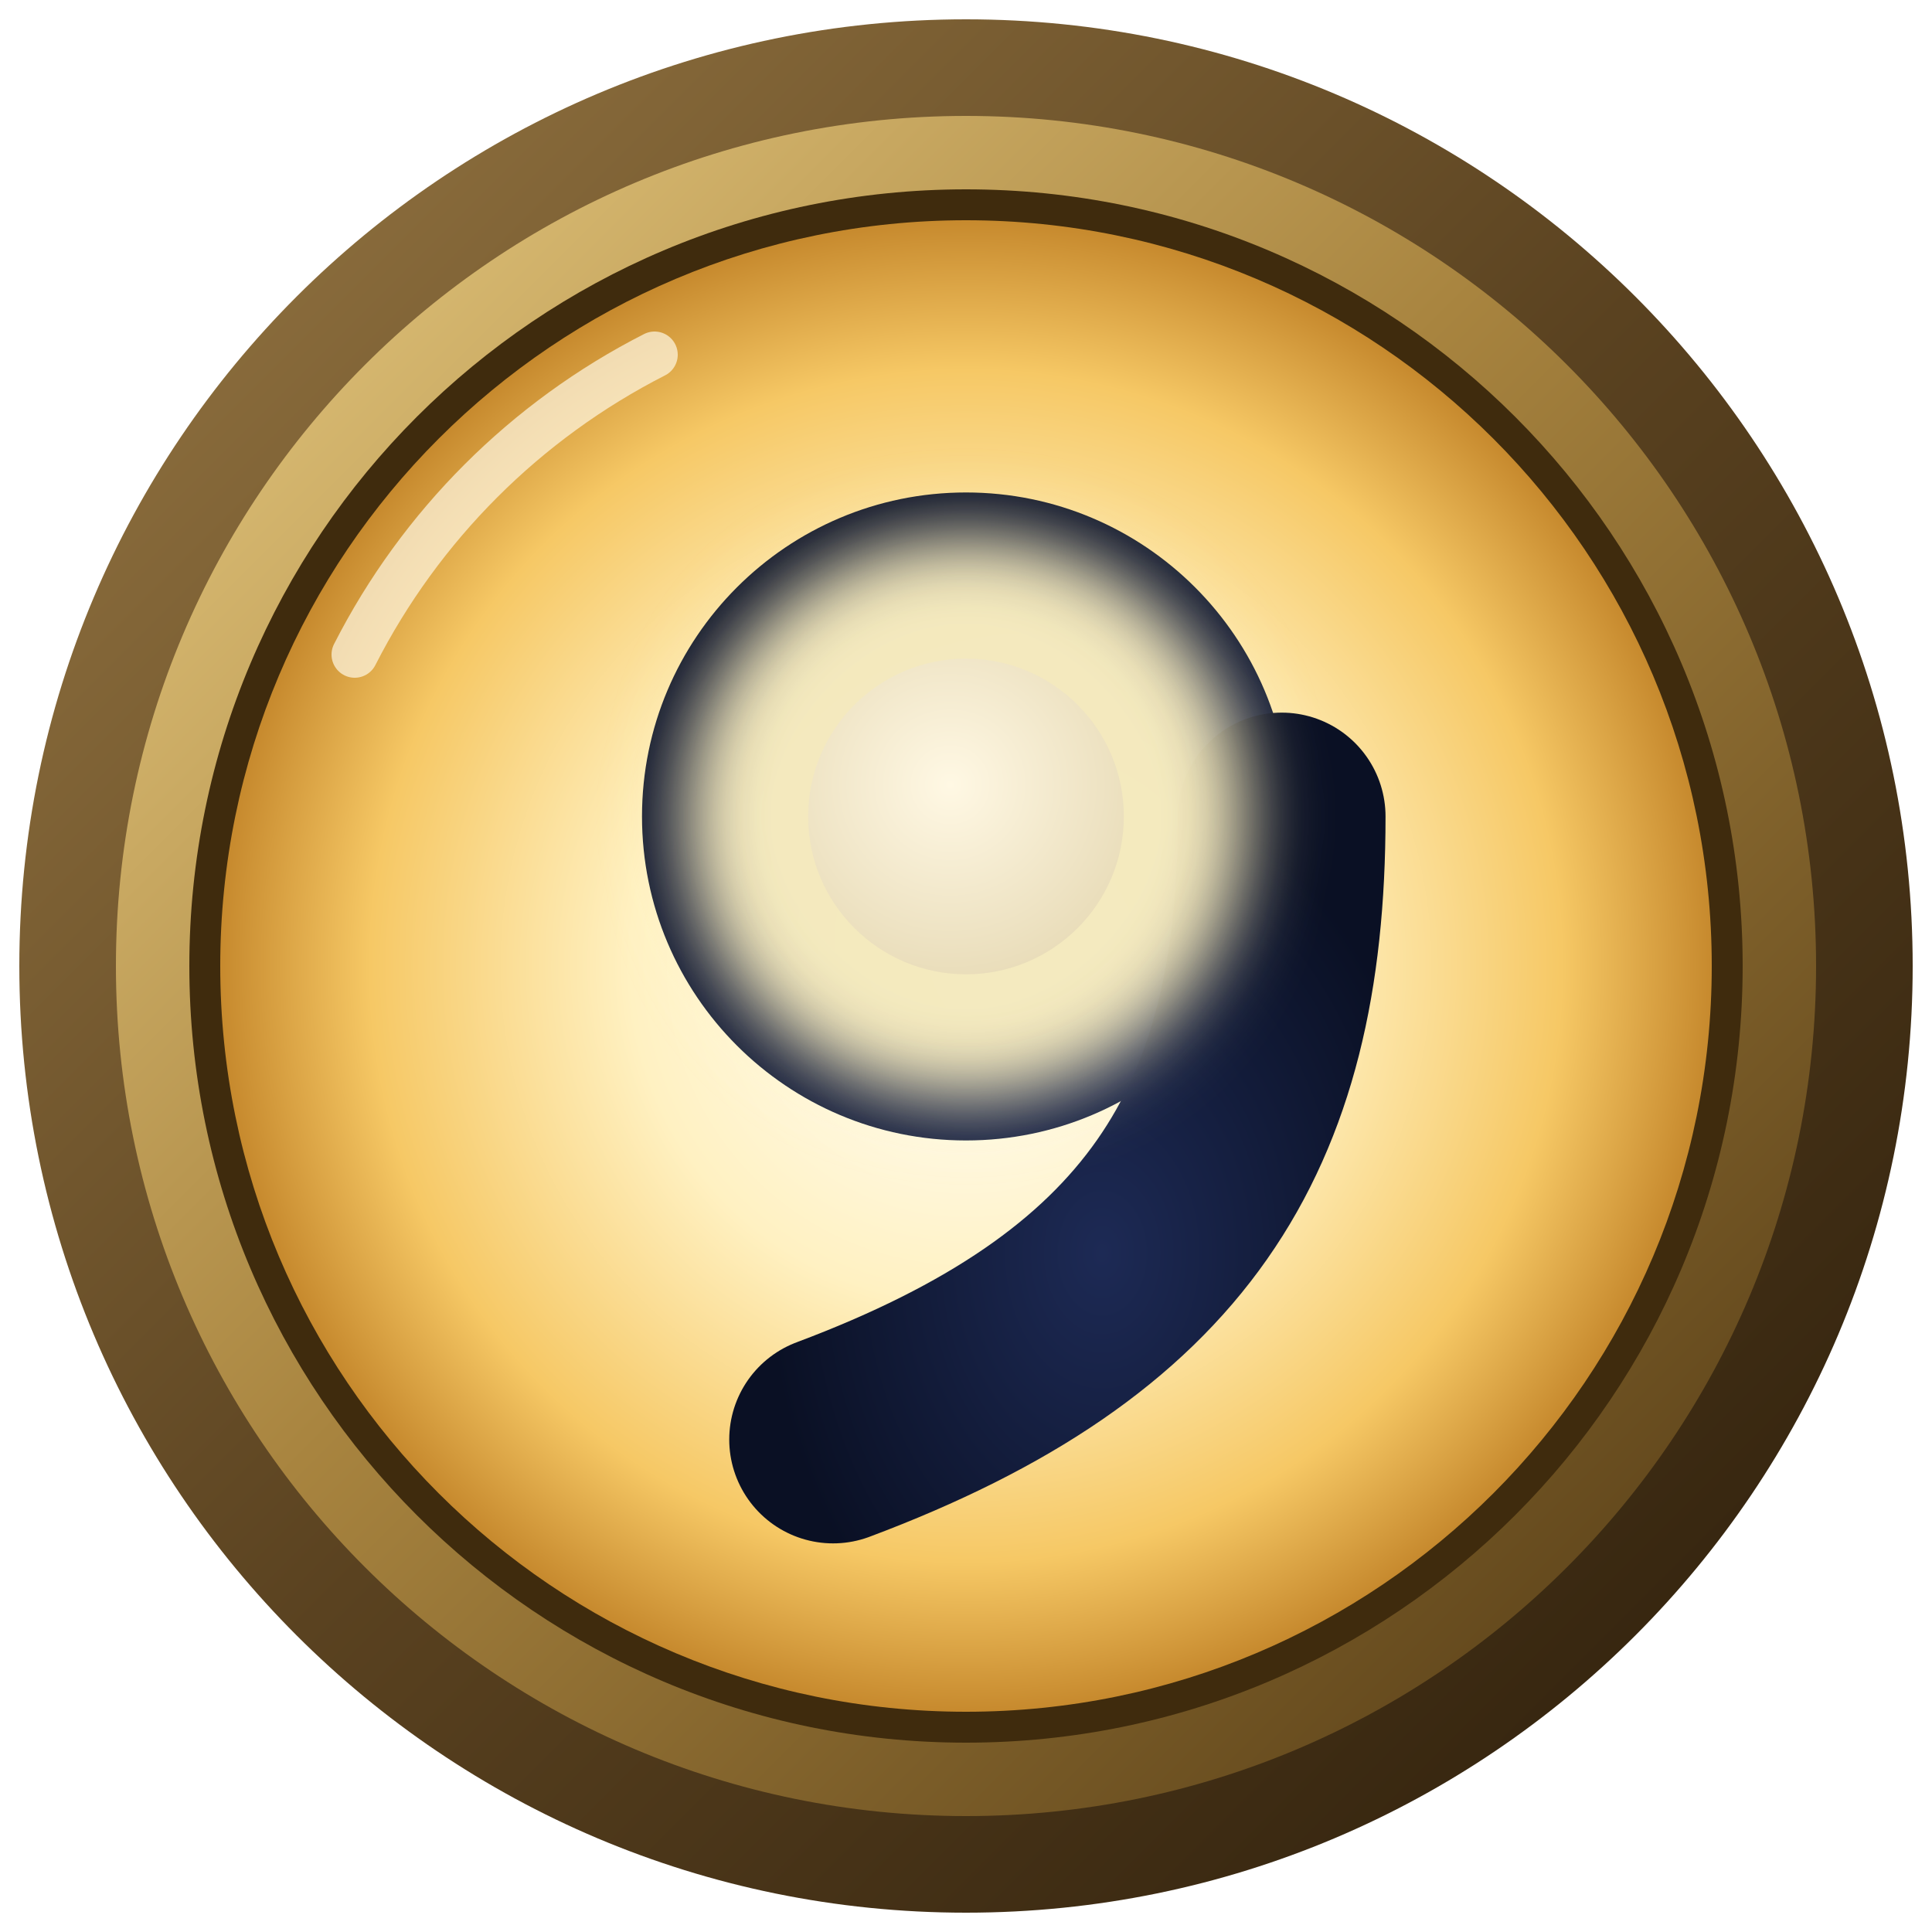
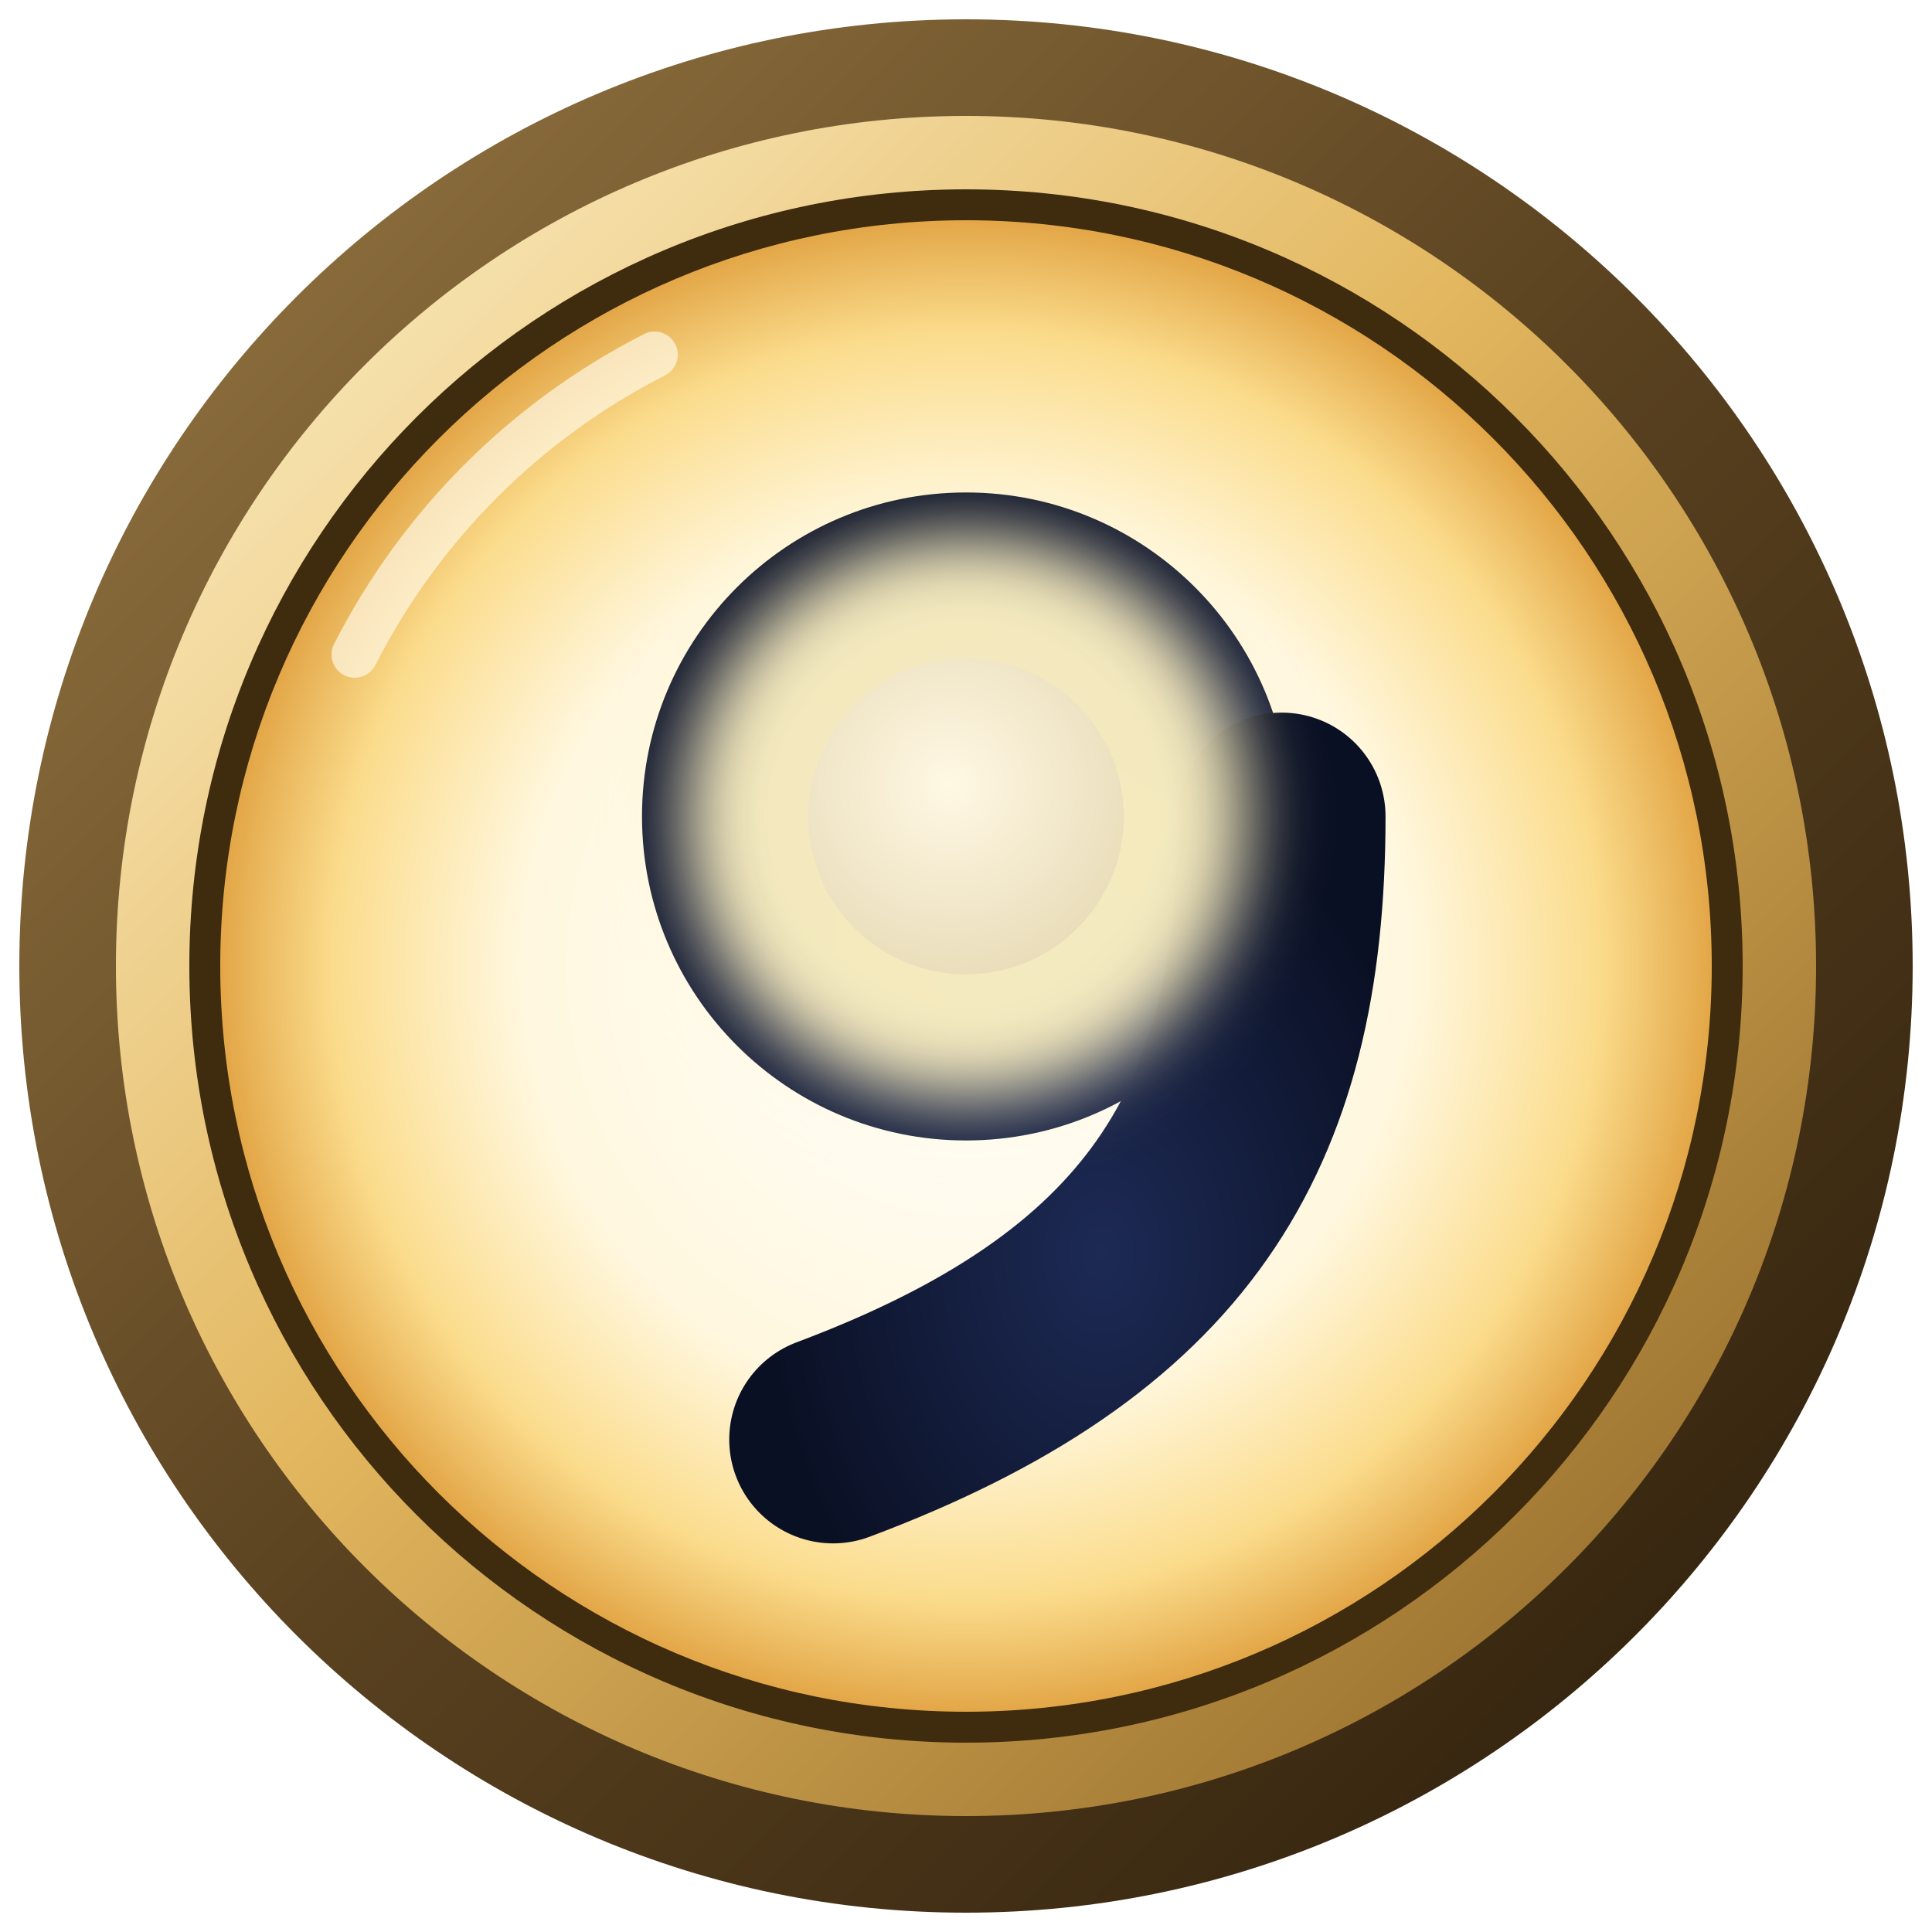
<svg xmlns="http://www.w3.org/2000/svg" viewBox="0 0 100 100">
  <defs>
    <linearGradient id="rim" x1="0" y1="0" x2="1" y2="1">
-       <stop offset="0" stop-color="#e9cd84" />
-       <stop offset=".45" stop-color="#a8843f" />
-       <stop offset="1" stop-color="#4e3612" />
+       <stop offset="0" stop-color="#fff4cf" />
+       <stop offset=".45" stop-color="#e2b65e" />
+       <stop offset="1" stop-color="#8a6224" />
    </linearGradient>
    <linearGradient id="iron" x1="0" y1="0" x2="1" y2="1">
      <stop offset="0" stop-color="#9a7a45" />
      <stop offset=".5" stop-color="#5a4220" />
      <stop offset="1" stop-color="#2a1c0a" />
    </linearGradient>
    <radialGradient id="lens" cx=".5" cy=".5" r=".5">
      <stop offset="0" stop-color="#ffffff" />
-       <stop offset=".45" stop-color="#fff1c2" />
-       <stop offset=".8" stop-color="#f6c865" />
-       <stop offset="1" stop-color="#c78a2e" />
+       <stop offset=".6" stop-color="#fff7de" />
+       <stop offset=".85" stop-color="#fbdc8c" />
+       <stop offset="1" stop-color="#e3a748" />
    </radialGradient>
    <radialGradient id="navy" cx=".6" cy=".7" r=".75">
      <stop offset="0" stop-color="#1d2a55" />
      <stop offset="1" stop-color="#0a1024" />
    </radialGradient>
    <radialGradient id="moon" cx=".45" cy=".4" r=".7">
      <stop offset="0" stop-color="#fff8e4" />
      <stop offset="1" stop-color="#e6d9b4" />
    </radialGradient>
    <radialGradient id="halo" cx=".5" cy=".5" r=".5">
      <stop offset="0" stop-color="#f4d68a" stop-opacity="0.75" />
      <stop offset=".6" stop-color="#f4d68a" stop-opacity="0.2" />
      <stop offset="1" stop-color="#f4d68a" stop-opacity="0" />
    </radialGradient>
    <filter id="glow" x="-50%" y="-50%" width="200%" height="200%">
      <feGaussianBlur stdDeviation="2.2" />
    </filter>
  </defs>
  <circle cx="50" cy="50" r="49" fill="url(#iron)" />
  <circle cx="50" cy="50" r="44" fill="url(#rim)" />
  <circle cx="50" cy="50" r="40.2" fill="#3f2b0d" />
  <circle cx="50" cy="50" r="38.6" fill="url(#lens)" />
  <path d="M 18.36 33.88 A 35.51 35.51 0 0 1 33.88 18.36" fill="none" stroke="#fff8e4" stroke-width="2.4" stroke-linecap="round" opacity=".7" />
  <g transform="translate(50 50) scale(0.86) translate(-50 -50)">
    <circle cx="50" cy="41" r="19.5" fill="url(#navy)" />
    <path d="M 69 41 C 69 60, 62 71, 42 78.5" fill="none" stroke="url(#navy)" stroke-width="12.5" stroke-linecap="round" />
    <circle cx="50" cy="41" r="17" fill="#fff3c4" opacity="0.95" filter="url(#glow)" />
    <circle cx="50" cy="41" r="9.5" fill="url(#moon)" />
  </g>
</svg>
